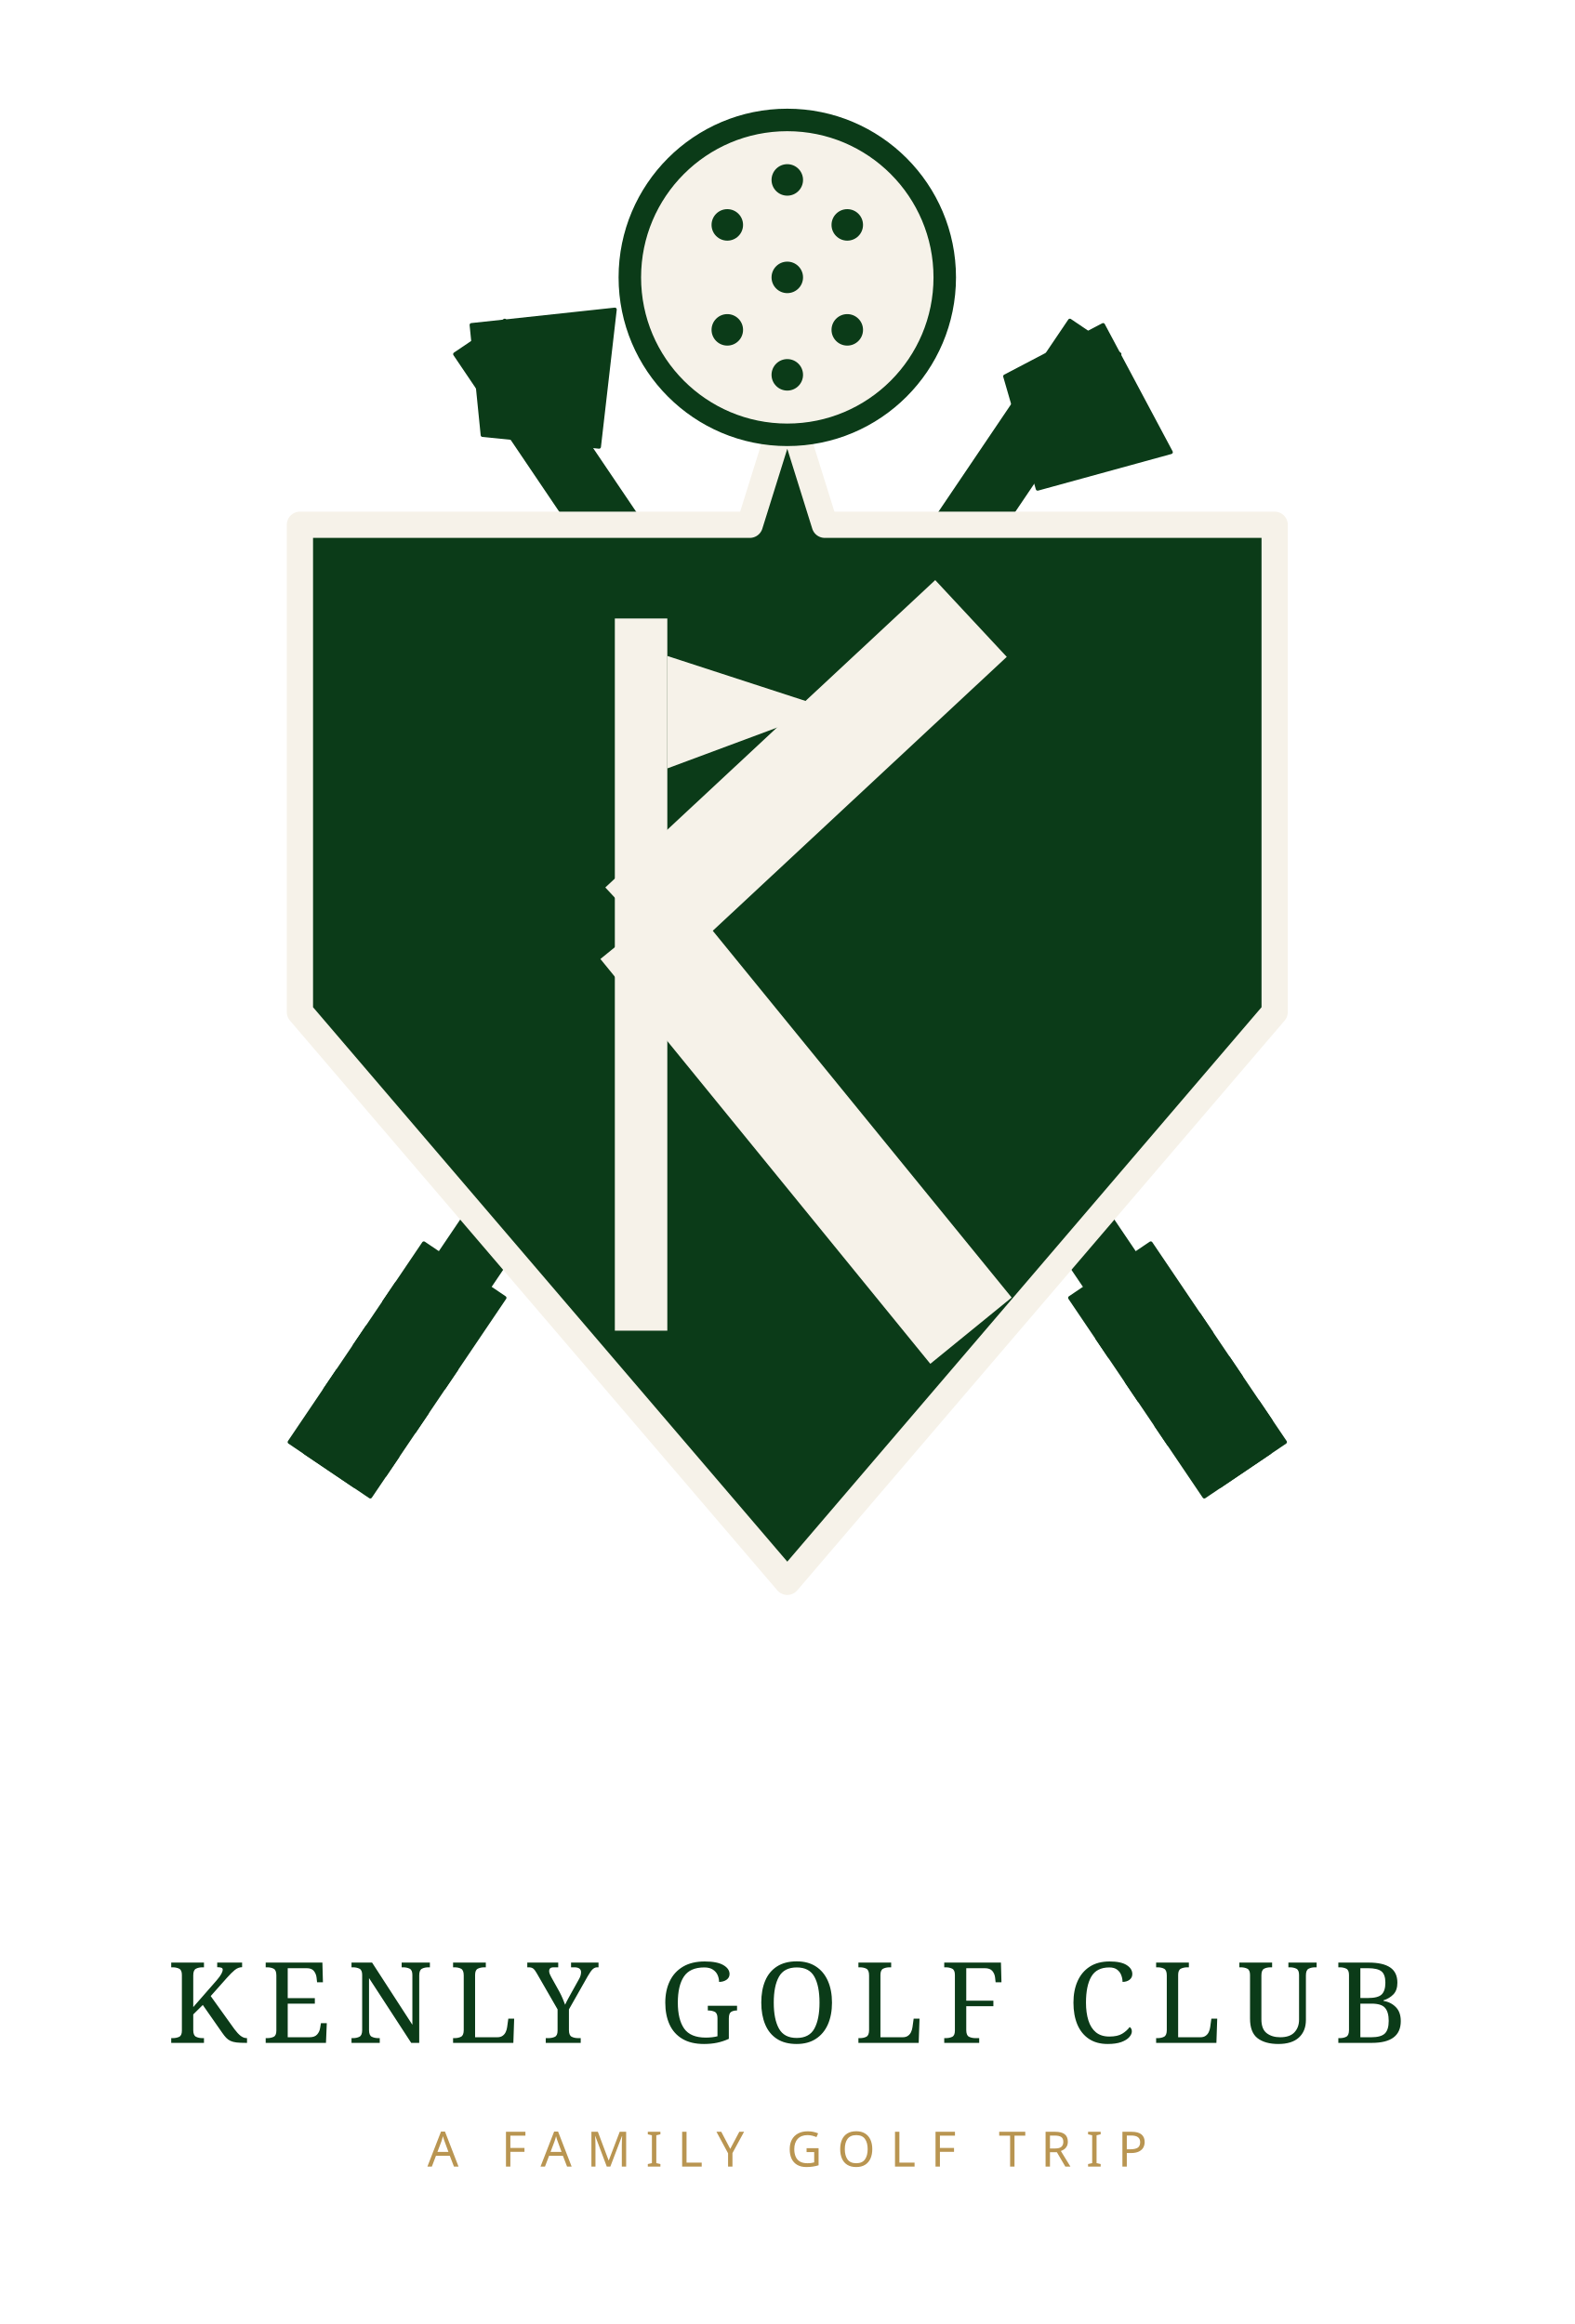
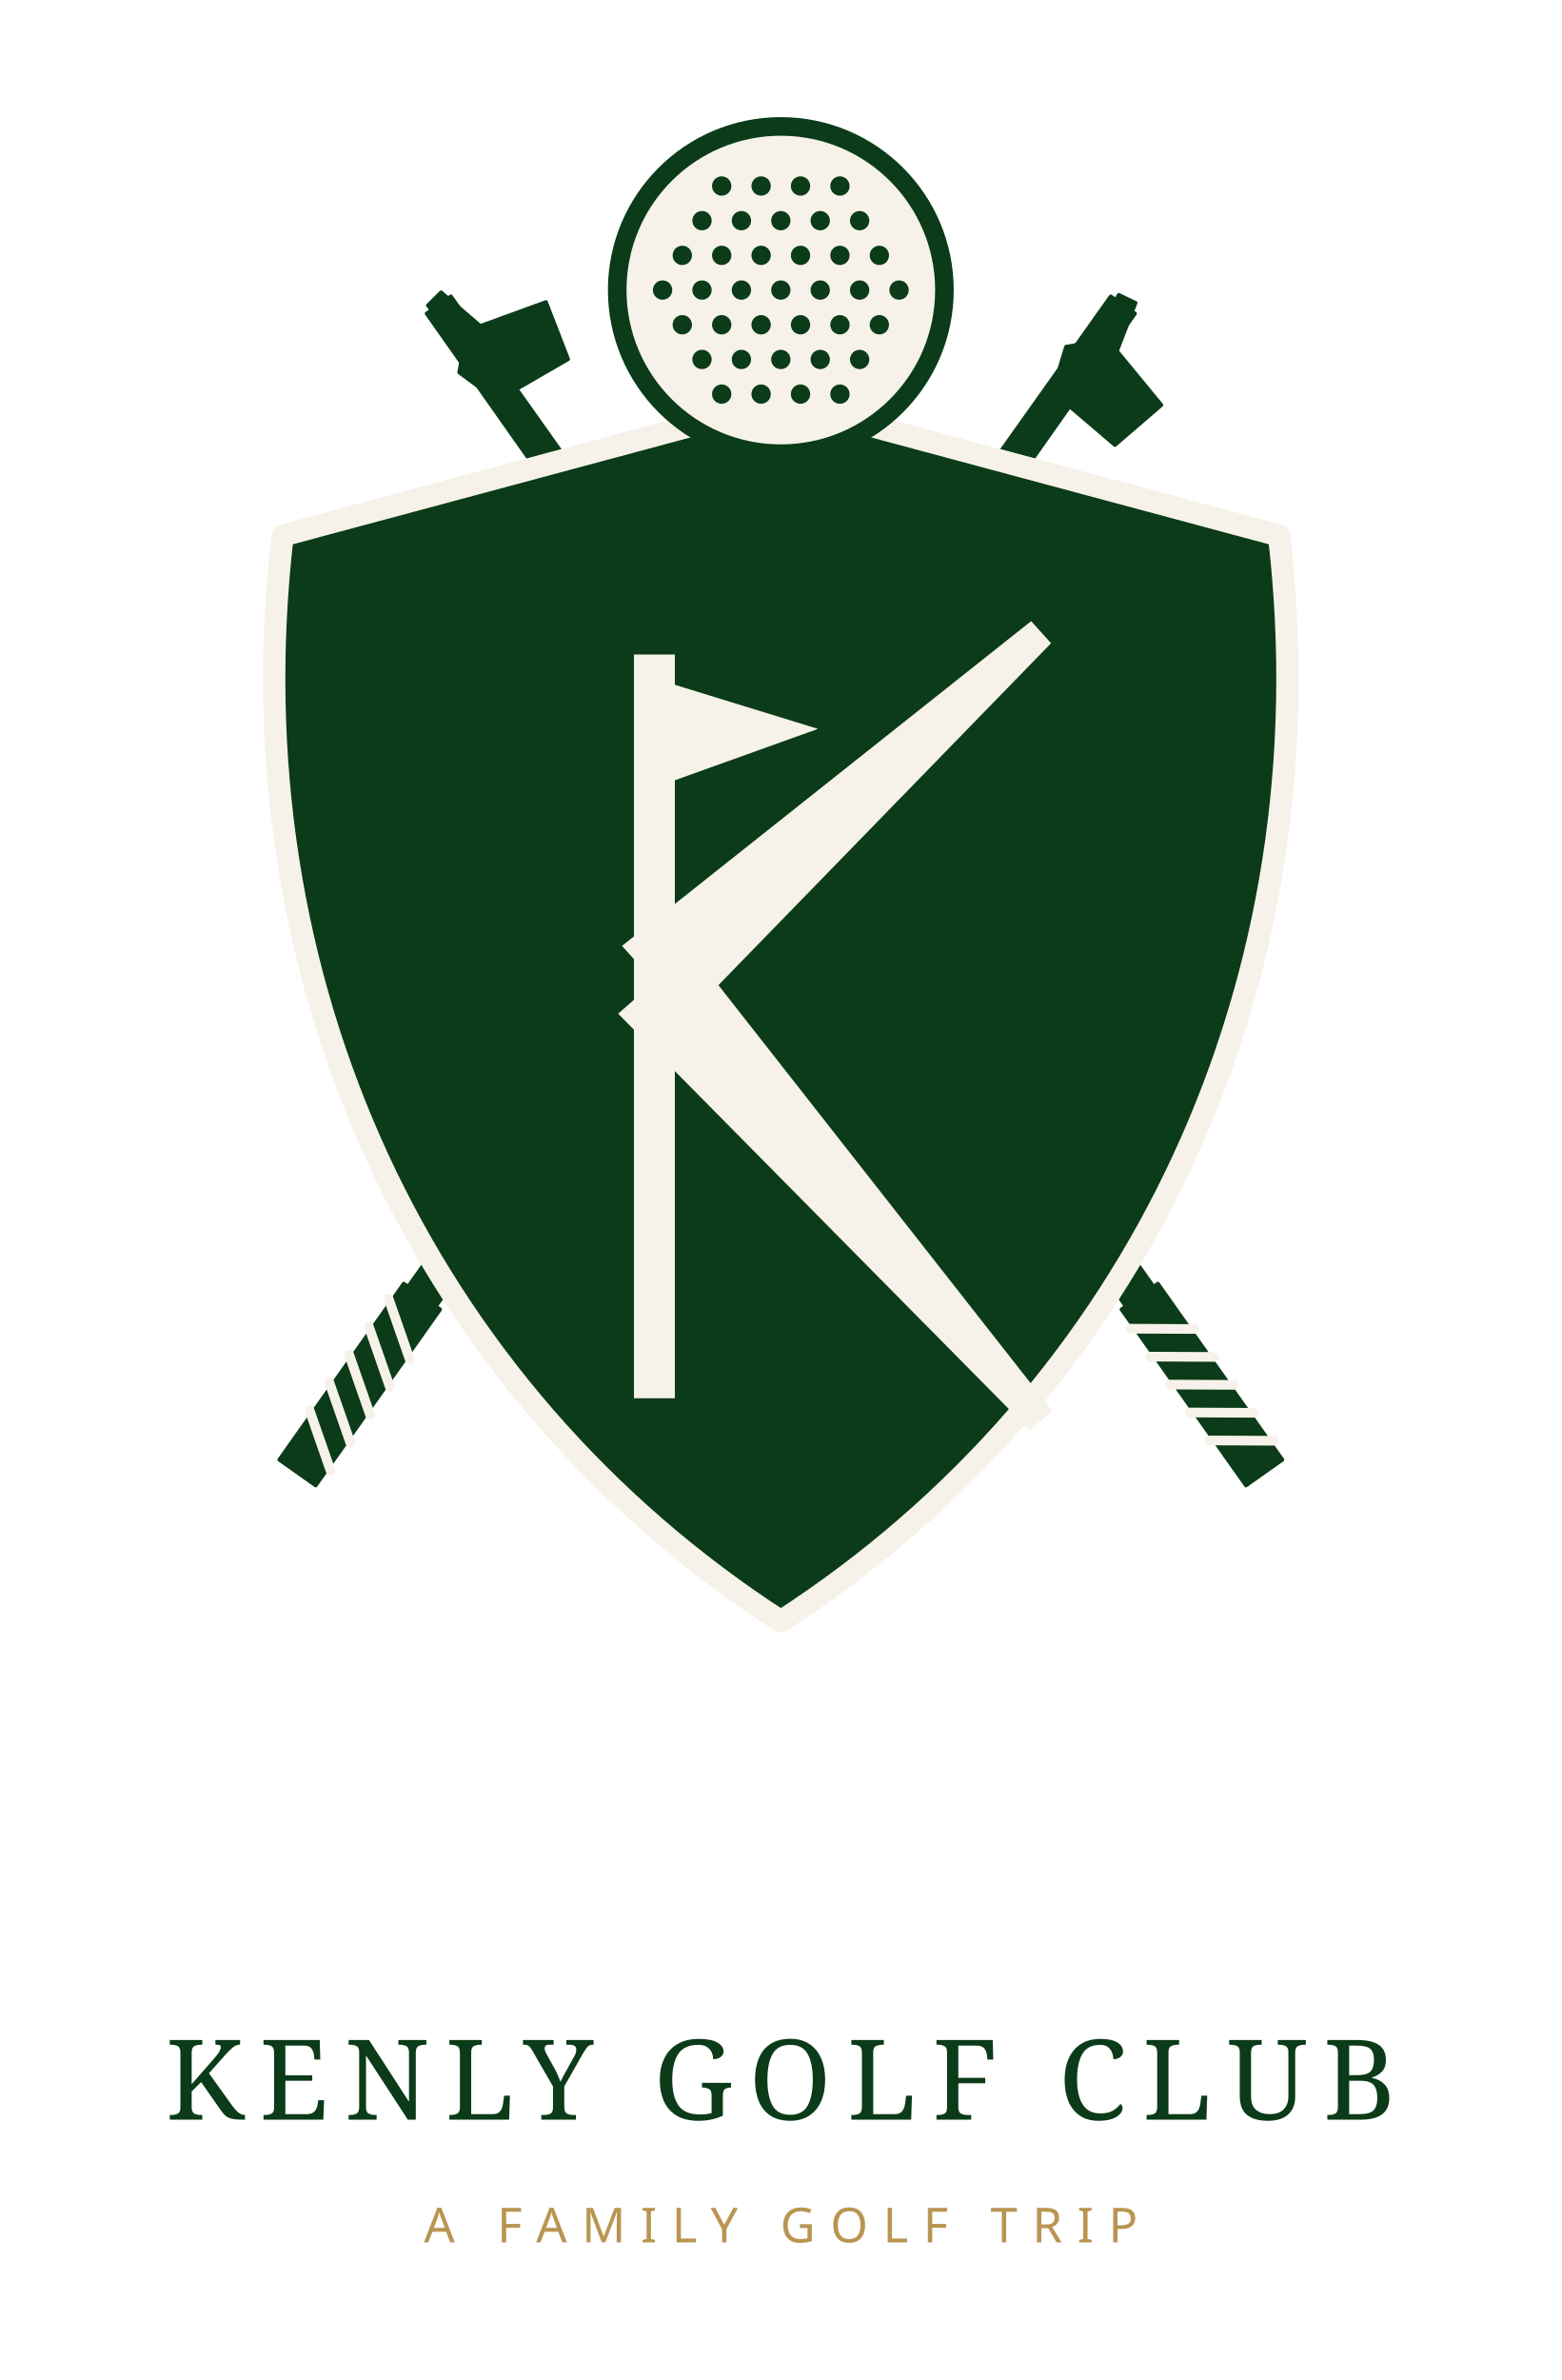
- <svg xmlns="http://www.w3.org/2000/svg" viewBox="0 0 420 620">
-   <g transform="translate(10.0,20)">
+ <svg xmlns="http://www.w3.org/2000/svg" viewBox="0 0 420 640">
+   <g transform="translate(10.0,16)">
    <g fill="#0B3B18" stroke="#0B3B18" stroke-width="1" stroke-linejoin="round">
-       <g transform="translate(118,70) rotate(-34.04)">
-         <polygon points="0.00,-4.00 34.00,14.00 10.00,42.00 -14.00,22.00" />
-         <polygon points="-8.00,0.00 -8.00,364.44 8.00,364.44 8.00,0.00" />
-         <polygon points="-13.00,300.44 -13.00,364.44 13.00,364.44 13.00,300.44" />
-         <polygon points="-13.00,313.36 13.00,323.36 13.00,329.36 -13.00,319.36" />
-         <polygon points="-13.00,327.44 13.00,337.44 13.00,343.44 -13.00,333.44" />
-         <polygon points="-13.00,341.52 13.00,351.52 13.00,357.52 -13.00,347.52" />
+       <g transform="translate(108,66) rotate(-35.26)">
+         <polygon points="2.00,10.00 24.00,16.00 20.00,32.00 -2.00,30.00 -6.00,18.00" />
+         <polygon points="-2.47,-1.59 -0.95,16.66 6.95,15.34 2.47,-2.41" />
+         <polygon points="-4.00,0.00 -4.60,336.55 4.60,336.55 4.00,0.00" />
+         <polygon points="-6.00,326.55 -6.00,384.55 6.00,384.55 6.00,326.55" />
+         <line x1="-7.0" y1="332.2" x2="7.0" y2="342.2" stroke="#F6F2E9" stroke-width="2.6" stroke-linecap="round" />
+         <line x1="-7.0" y1="341.4" x2="7.0" y2="351.4" stroke="#F6F2E9" stroke-width="2.6" stroke-linecap="round" />
+         <line x1="-7.0" y1="350.6" x2="7.0" y2="360.6" stroke="#F6F2E9" stroke-width="2.6" stroke-linecap="round" />
+         <line x1="-7.0" y1="359.8" x2="7.0" y2="369.8" stroke="#F6F2E9" stroke-width="2.6" stroke-linecap="round" />
+         <line x1="-7.0" y1="369.0" x2="7.0" y2="379.0" stroke="#F6F2E9" stroke-width="2.6" stroke-linecap="round" />
      </g>
-       <g transform="translate(282,70) rotate(34.04)">
-         <polygon points="0.00,-4.00 34.00,14.00 10.00,42.00 -14.00,22.00" />
-         <polygon points="-8.00,0.00 -8.00,364.44 8.00,364.44 8.00,0.00" />
-         <polygon points="-13.00,300.44 -13.00,364.44 13.00,364.44 13.00,300.44" />
-         <polygon points="-13.00,313.36 13.00,323.36 13.00,329.36 -13.00,319.36" />
-         <polygon points="-13.00,327.44 13.00,337.44 13.00,343.44 -13.00,333.44" />
-         <polygon points="-13.00,341.52 13.00,351.52 13.00,357.52 -13.00,347.52" />
+       <g transform="translate(292,66) rotate(35.26)">
+         <polygon points="2.00,10.00 24.00,16.00 20.00,32.00 -2.00,30.00 -6.00,18.00" />
+         <polygon points="-2.47,-1.59 -0.95,16.66 6.95,15.34 2.47,-2.41" />
+         <polygon points="-4.00,0.00 -4.60,336.55 4.60,336.55 4.00,0.00" />
+         <polygon points="-6.00,326.55 -6.00,384.55 6.00,384.55 6.00,326.55" />
+         <line x1="-7.0" y1="332.2" x2="7.0" y2="342.2" stroke="#F6F2E9" stroke-width="2.6" stroke-linecap="round" />
+         <line x1="-7.0" y1="341.4" x2="7.0" y2="351.4" stroke="#F6F2E9" stroke-width="2.6" stroke-linecap="round" />
+         <line x1="-7.0" y1="350.6" x2="7.0" y2="360.6" stroke="#F6F2E9" stroke-width="2.6" stroke-linecap="round" />
+         <line x1="-7.0" y1="359.8" x2="7.0" y2="369.8" stroke="#F6F2E9" stroke-width="2.6" stroke-linecap="round" />
+         <line x1="-7.0" y1="369.0" x2="7.0" y2="379.0" stroke="#F6F2E9" stroke-width="2.6" stroke-linecap="round" />
      </g>
    </g>
-     <g fill="#0B3B18" stroke="#F6F2E9" stroke-width="7" stroke-linejoin="round" stroke-linecap="round">
-       <polygon points="70.00,120.00 190.00,120.00 200.00,88.00 210.00,120.00 330.00,120.00 330.00,250.00 200.00,402.00 70.00,250.00" />
+     <g fill="#0B3B18" stroke="#F6F2E9" stroke-width="6" stroke-linejoin="round" stroke-linecap="round">
+       <path d="M66,128 L200,92 L334,128 C 348,248 296,358 200,420 C 104,358 52,248 66,128 Z" />
    </g>
-     <g fill="#F6F2E9" stroke="#0B3B18" stroke-width="6">
-       <circle cx="200" cy="54" r="42" />
+     <g fill="#F6F2E9" stroke="#0B3B18" stroke-width="5">
+       <circle cx="200.00" cy="62.00" r="44.00" />
    </g>
    <g fill="#0B3B18">
-       <circle cx="200" cy="54" r="4.2" />
-       <circle cx="184" cy="40" r="4.2" />
-       <circle cx="216" cy="40" r="4.2" />
-       <circle cx="184" cy="68" r="4.2" />
-       <circle cx="216" cy="68" r="4.2" />
-       <circle cx="200" cy="28" r="4.2" />
-       <circle cx="200" cy="80" r="4.2" />
+       <circle cx="184.10" cy="34.02" r="2.60" />
+       <circle cx="194.70" cy="34.02" r="2.60" />
+       <circle cx="205.30" cy="34.02" r="2.60" />
+       <circle cx="215.90" cy="34.02" r="2.60" />
+       <circle cx="178.80" cy="43.34" r="2.60" />
+       <circle cx="189.40" cy="43.34" r="2.60" />
+       <circle cx="200.00" cy="43.34" r="2.60" />
+       <circle cx="210.60" cy="43.34" r="2.60" />
+       <circle cx="221.20" cy="43.34" r="2.60" />
+       <circle cx="173.50" cy="52.67" r="2.60" />
+       <circle cx="184.10" cy="52.67" r="2.60" />
+       <circle cx="194.70" cy="52.67" r="2.60" />
+       <circle cx="205.30" cy="52.67" r="2.60" />
+       <circle cx="215.90" cy="52.67" r="2.60" />
+       <circle cx="226.50" cy="52.67" r="2.60" />
+       <circle cx="168.20" cy="62.00" r="2.60" />
+       <circle cx="178.80" cy="62.00" r="2.60" />
+       <circle cx="189.40" cy="62.00" r="2.60" />
+       <circle cx="200.00" cy="62.00" r="2.60" />
+       <circle cx="210.60" cy="62.00" r="2.60" />
+       <circle cx="221.20" cy="62.00" r="2.60" />
+       <circle cx="231.80" cy="62.00" r="2.60" />
+       <circle cx="173.50" cy="71.33" r="2.60" />
+       <circle cx="184.10" cy="71.33" r="2.60" />
+       <circle cx="194.70" cy="71.33" r="2.60" />
+       <circle cx="205.30" cy="71.33" r="2.60" />
+       <circle cx="215.90" cy="71.33" r="2.60" />
+       <circle cx="226.50" cy="71.33" r="2.60" />
+       <circle cx="178.80" cy="80.66" r="2.60" />
+       <circle cx="189.40" cy="80.66" r="2.60" />
+       <circle cx="200.00" cy="80.66" r="2.60" />
+       <circle cx="210.60" cy="80.66" r="2.60" />
+       <circle cx="221.20" cy="80.66" r="2.60" />
+       <circle cx="184.10" cy="89.98" r="2.60" />
+       <circle cx="194.70" cy="89.98" r="2.60" />
+       <circle cx="205.30" cy="89.98" r="2.60" />
+       <circle cx="215.90" cy="89.98" r="2.60" />
    </g>
    <g fill="#F6F2E9">
-       <g transform="translate(145,145)">
-         <polygon points="9.00,0.00 9.00,190.00 23.00,190.00 23.00,0.00" />
-         <polygon points="23.00,10.00 66.00,24.00 23.00,40.00" />
-         <polygon points="25.54,92.24 113.54,10.24 94.46,-10.24 6.46,71.76" />
-         <polygon points="5.15,90.84 93.15,198.84 114.85,181.16 26.85,73.16" />
+       <g transform="translate(152,160)">
+         <polygon points="8.50,0.00 8.50,200.00 19.50,200.00 19.50,0.00" />
+         <polygon points="19.00,8.00 58.00,20.00 19.00,34.00" />
+         <polygon points="22.72,97.64 120.68,-3.03 115.32,-8.97 5.28,78.36" />
+         <polygon points="4.25,96.60 115.00,208.64 121.00,203.36 23.75,79.40" />
      </g>
    </g>
  </g>
-   <text x="210.0" y="545" text-anchor="middle" font-family="'Libre Caslon Display', Georgia, serif" font-size="30" letter-spacing="4.2" fill="#0B3B18">KENLY GOLF CLUB</text>
-   <text x="210.0" y="578" text-anchor="middle" font-family="'Jost',sans-serif" font-size="13" letter-spacing="4" fill="#B99551">A FAMILY GOLF TRIP</text>
+   <text x="210.0" y="570" text-anchor="middle" font-family="'Libre Caslon Display', Georgia, serif" font-size="30" letter-spacing="4.2" fill="#0B3B18">KENLY GOLF CLUB</text>
+   <text x="210.0" y="603" text-anchor="middle" font-family="'Jost',sans-serif" font-size="13" letter-spacing="4" fill="#B99551">A FAMILY GOLF TRIP</text>
</svg>
